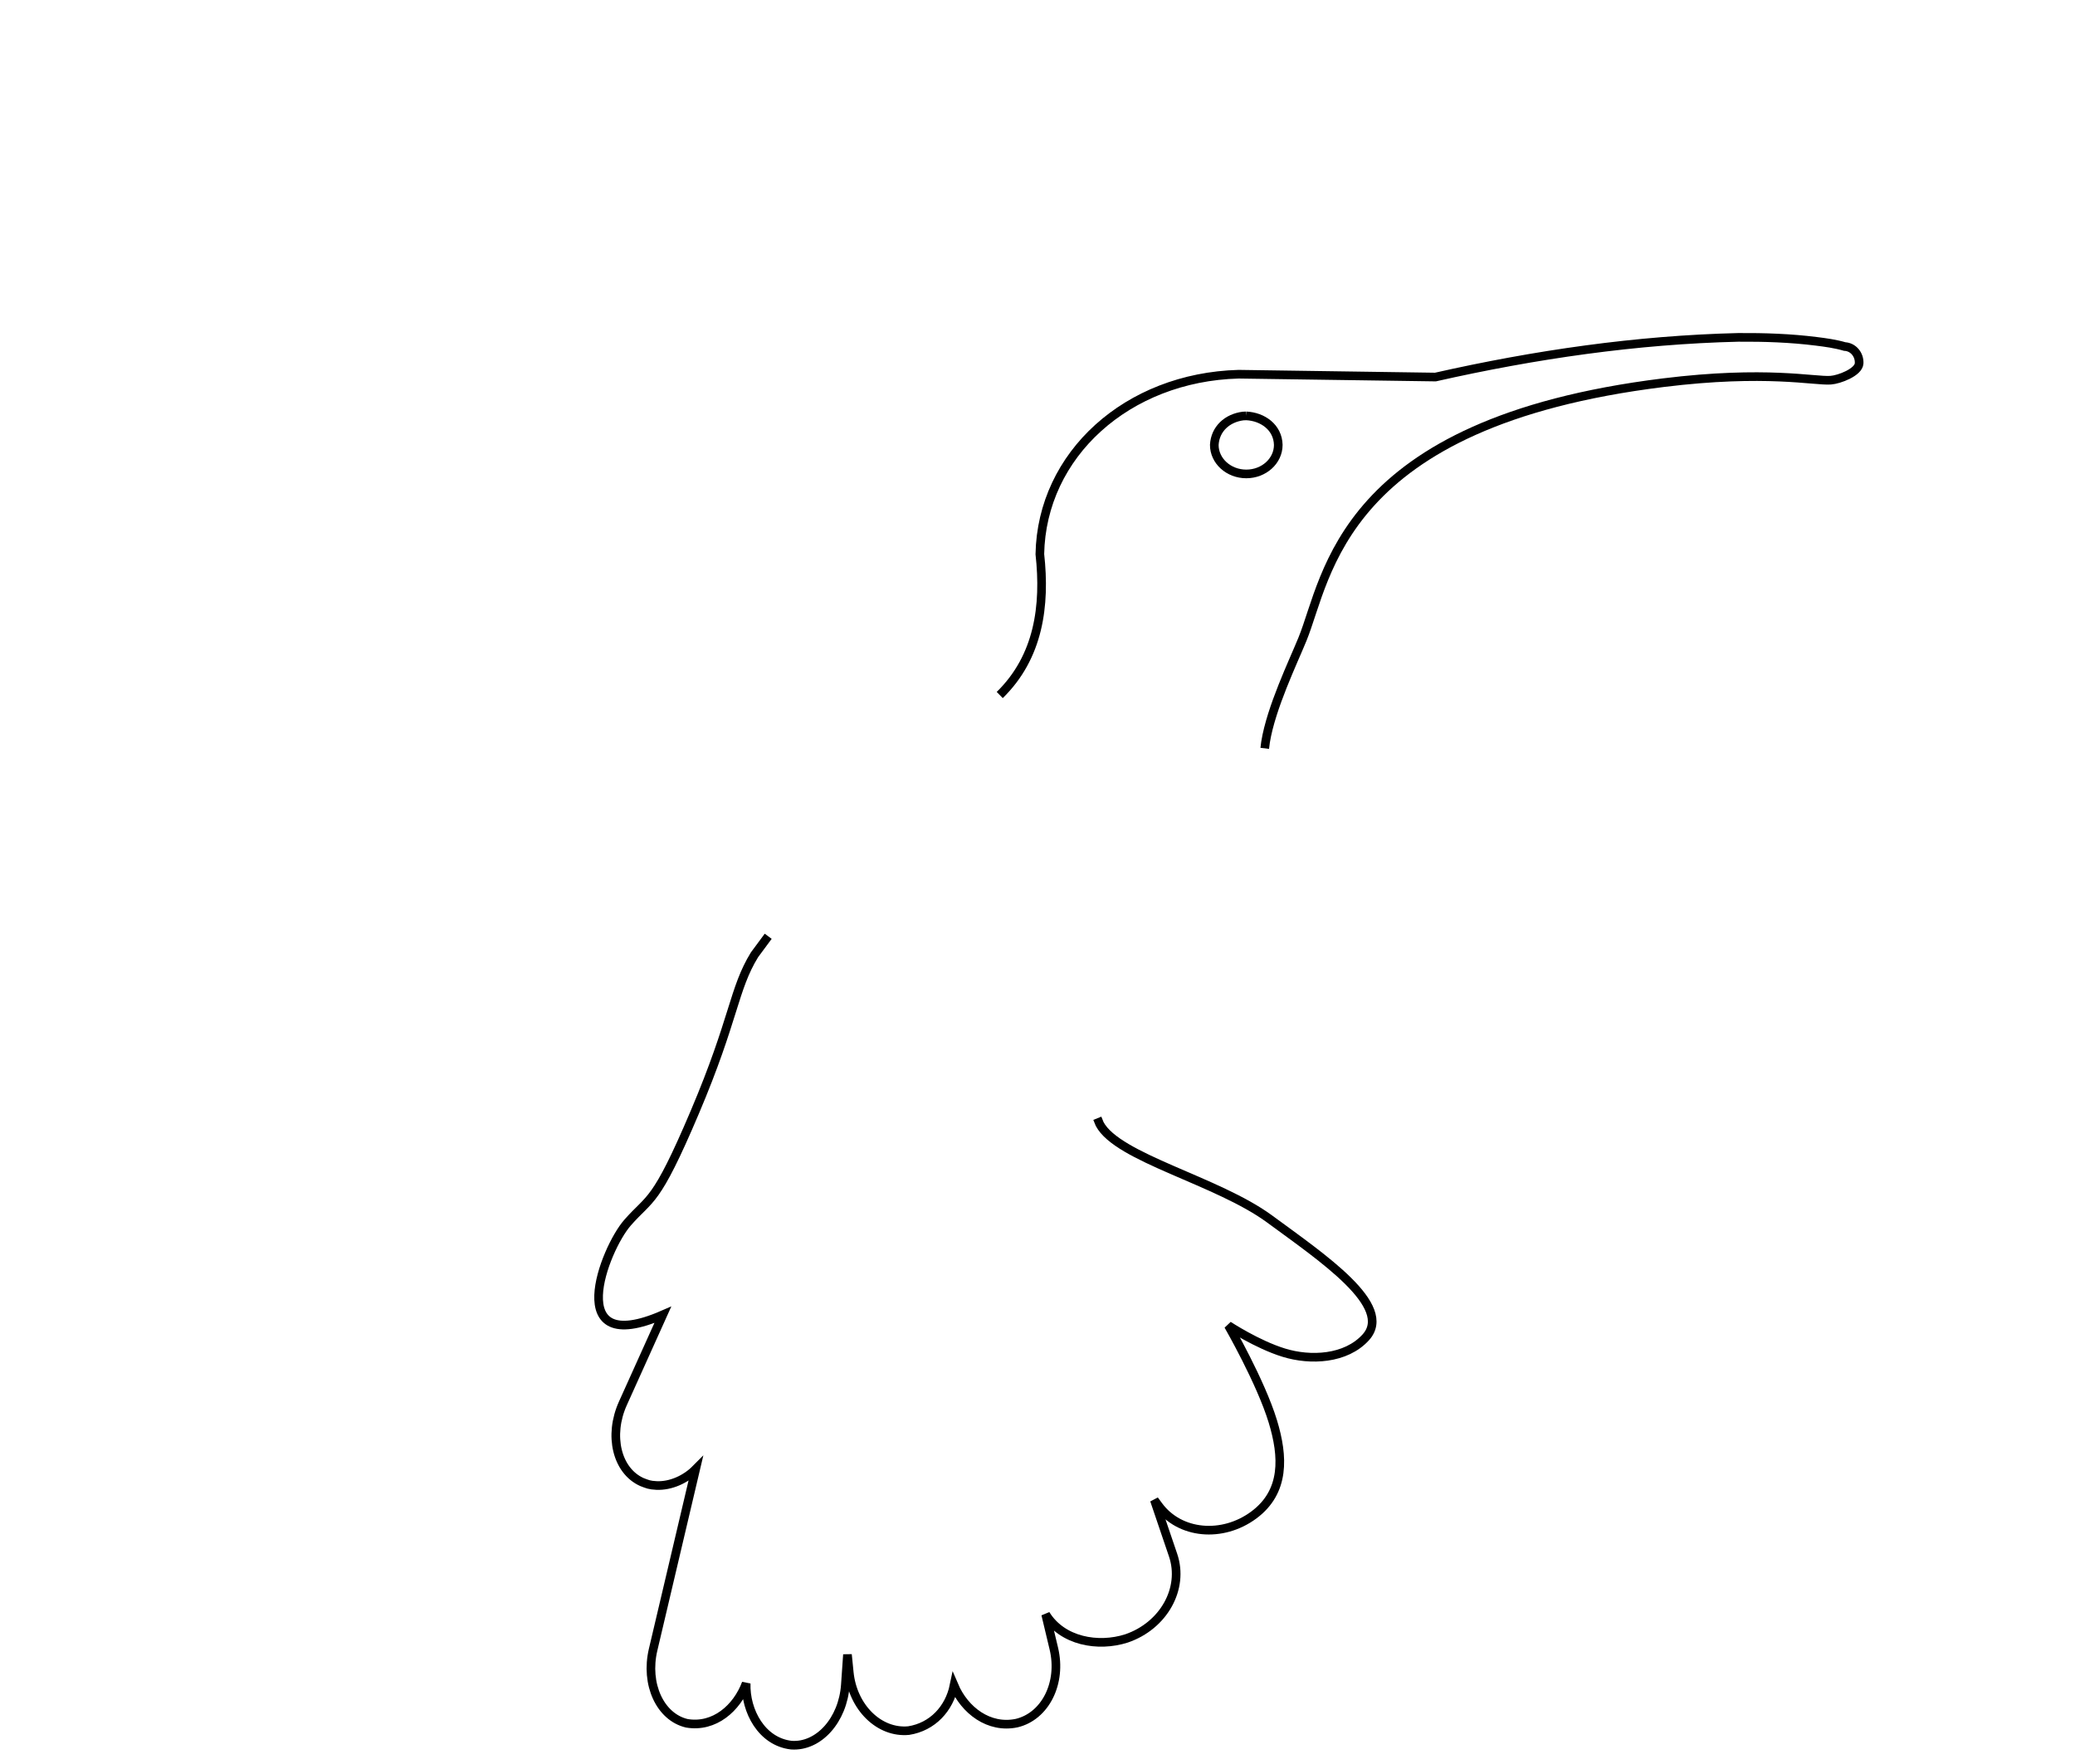
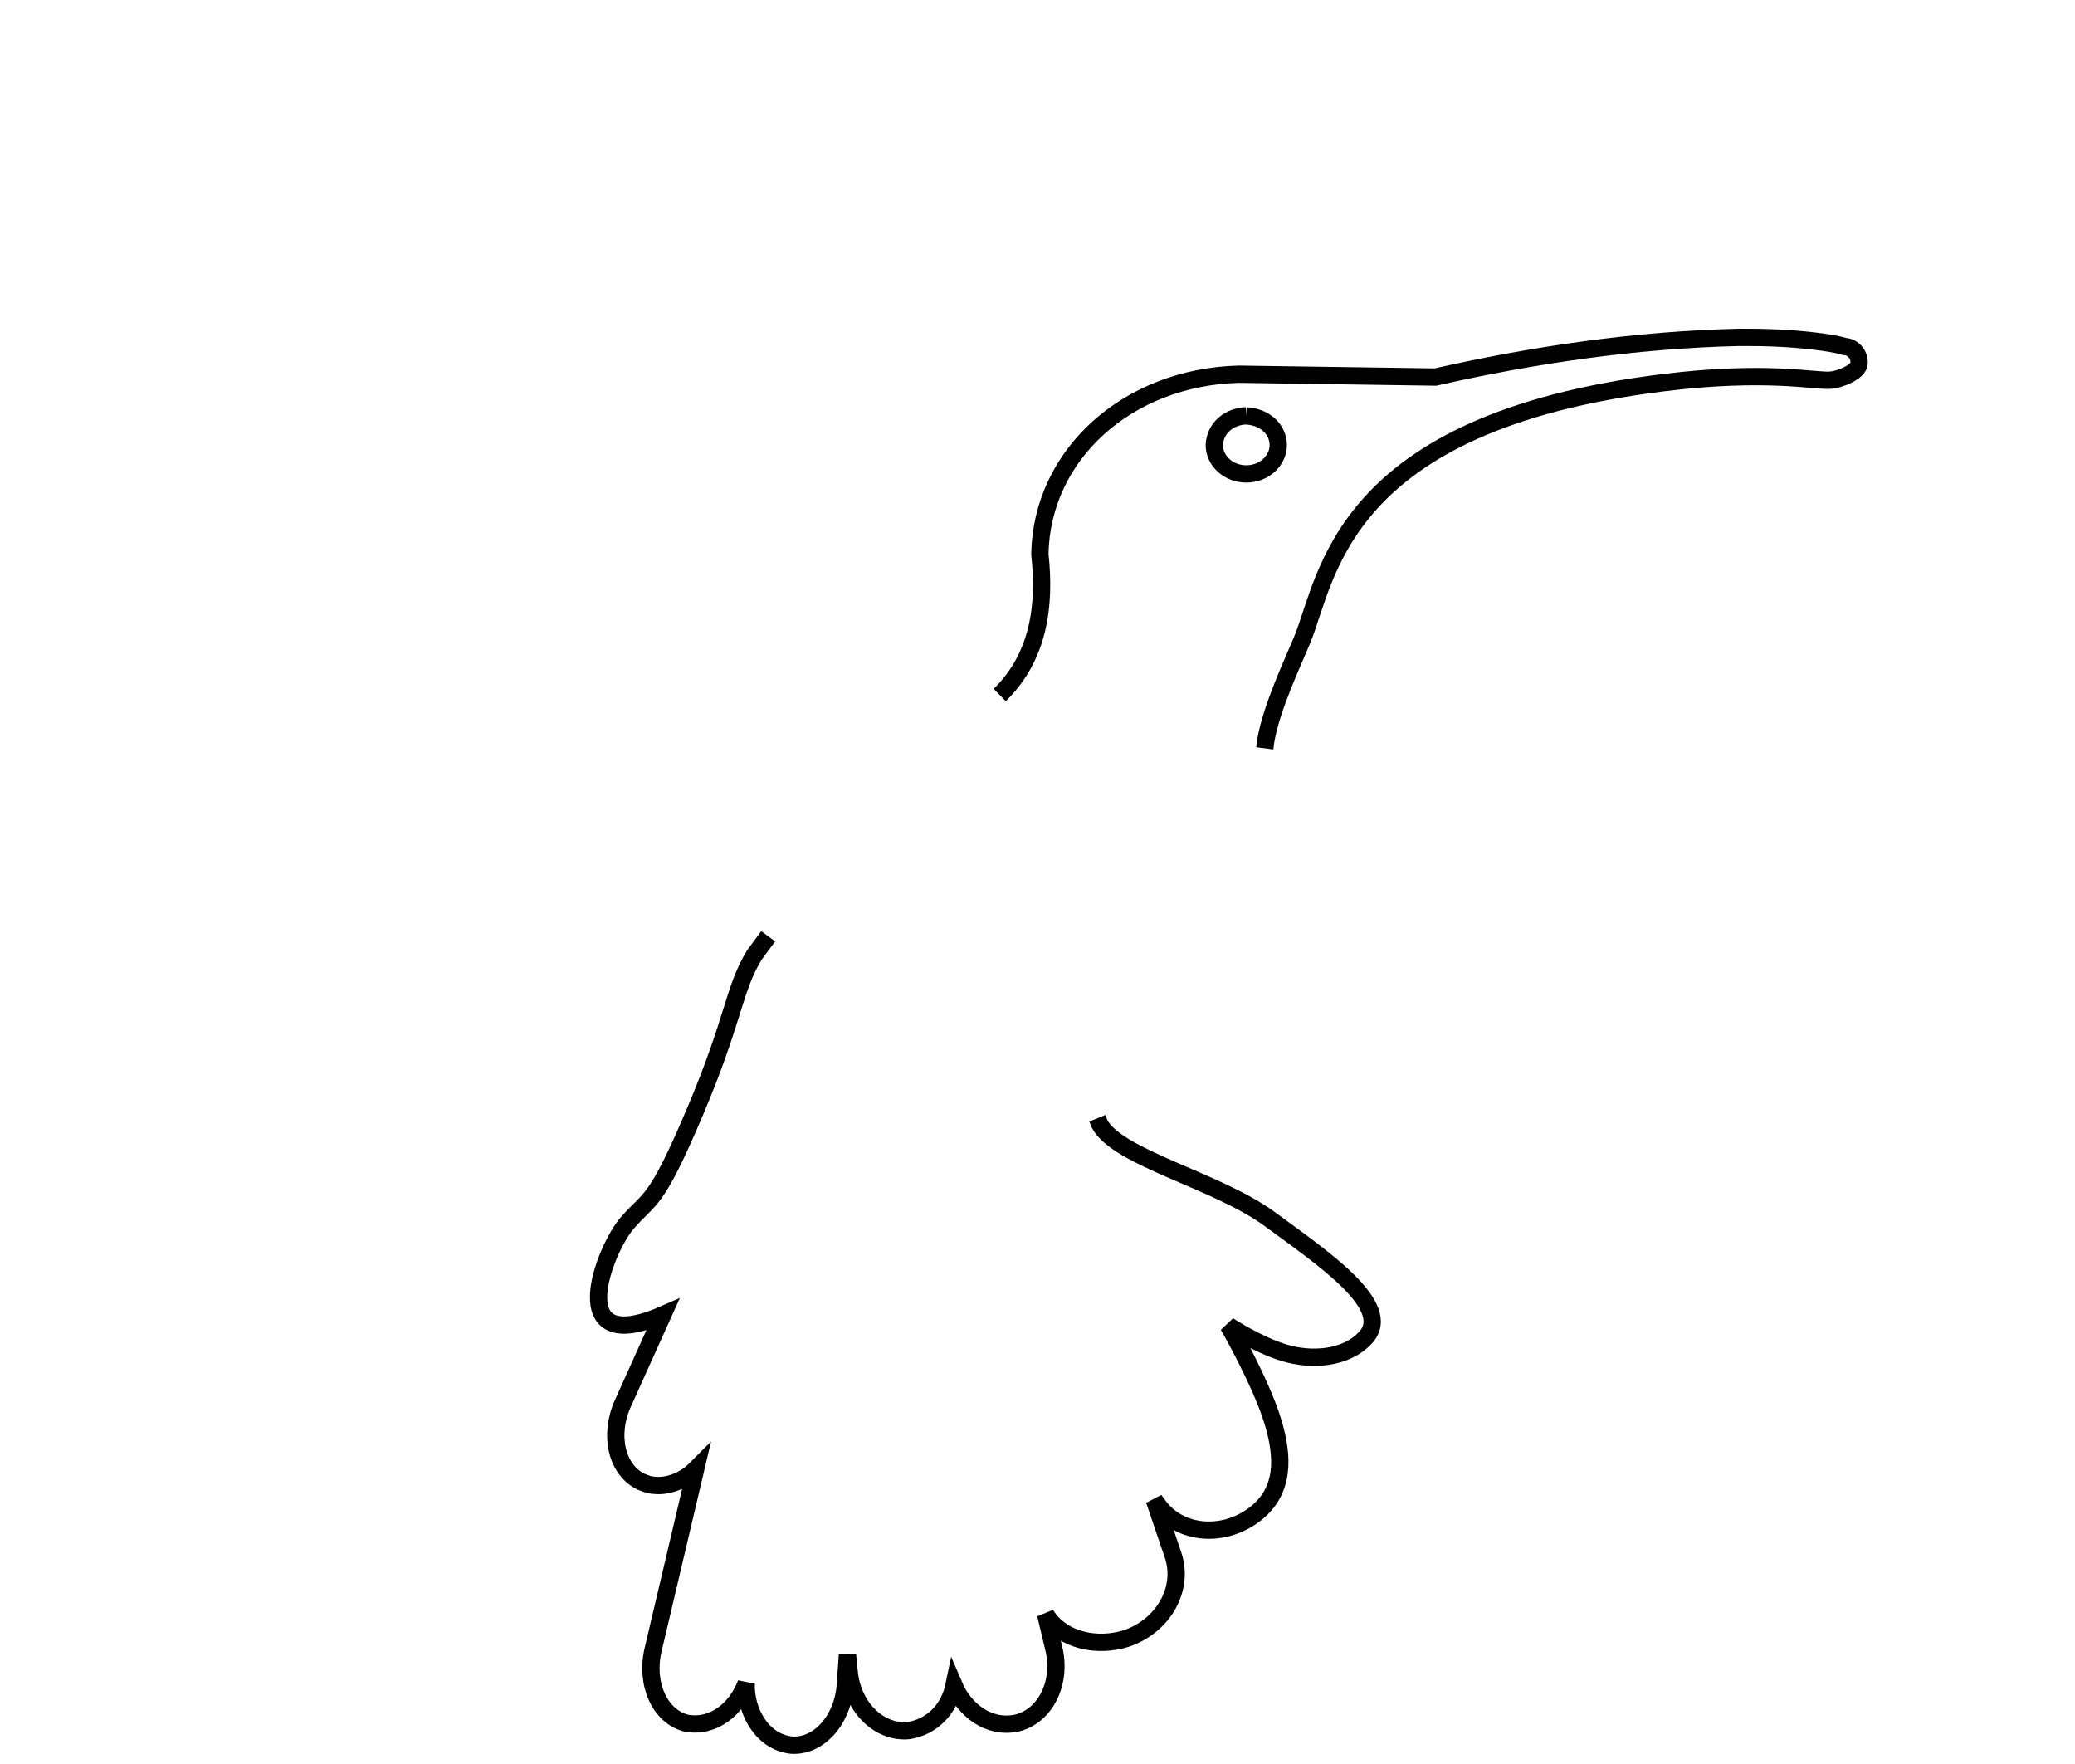
<svg xmlns="http://www.w3.org/2000/svg" version="1.1" x="0" y="0" width="60" height="51" viewBox="0, 0, 60, 51">
  <g id="Layer_1">
-     <path d="M28.908,20.094 C30.036,18.991 30.233,17.513 30.068,16.021 C30.122,13.141 32.597,10.907 35.815,10.819 L41.506,10.901 C44.386,10.251 47.314,9.825 50.266,9.754 C51.018,9.749 51.772,9.774 52.519,9.868 C52.793,9.902 53.076,9.941 53.342,10.019 C53.584,10.031 53.771,10.249 53.758,10.505 C53.745,10.761 53.184,10.975 52.934,10.992 C52.459,11.025 51.067,10.697 48.098,11.064 C38.736,12.222 38.398,16.68 37.661,18.481 C37.388,19.149 36.755,20.459 36.594,21.456 L36.571,21.636" fill-opacity="0" stroke="#000000" stroke-width="0.25" />
-     <path d="M31.73,32.331 L31.798,32.498 C32.321,33.48 35.202,34.131 36.715,35.245 C38.228,36.359 40.318,37.756 39.491,38.666 C38.916,39.298 37.894,39.346 37.123,39.108 C36.351,38.871 35.518,38.322 35.518,38.322 C35.518,38.322 36.455,39.947 36.805,41.096 C37.113,42.109 37.165,43.127 36.254,43.802 C35.342,44.476 34.112,44.359 33.505,43.539 L33.379,43.368 L33.92,44.96 C34.249,45.926 33.646,47.005 32.572,47.37 C31.754,47.632 30.716,47.453 30.236,46.673 L30.472,47.662 C30.71,48.654 30.228,49.62 29.397,49.818 C28.592,49.986 27.892,49.446 27.587,48.731 C27.447,49.406 26.962,49.925 26.276,50.034 C25.426,50.117 24.655,49.362 24.556,48.347 L24.505,47.836 L24.444,48.712 C24.373,49.73 23.674,50.51 22.883,50.455 C22.026,50.358 21.551,49.468 21.576,48.668 C21.308,49.385 20.657,49.958 19.859,49.823 C19.087,49.641 18.651,48.689 18.885,47.696 L20.115,42.478 C19.827,42.768 19.396,42.967 18.983,42.948 C18.774,42.938 18.724,42.91 18.56,42.848 C17.837,42.522 17.591,41.504 18.011,40.574 L19.166,38.013 C16.244,39.285 17.478,36.111 18.144,35.351 C18.81,34.59 18.947,34.852 20.093,32.15 C21.24,29.448 21.209,28.592 21.818,27.603 L22.213,27.069 M36.037,12.024 L35.943,12.028 C35.491,12.086 35.138,12.396 35.112,12.863 C35.112,13.326 35.526,13.702 36.037,13.702 C36.548,13.702 36.962,13.326 36.962,12.863 C36.95,12.355 36.512,12.046 36.037,12.024 L36.037,12.024" fill-opacity="0" stroke="#000000" stroke-width="0.25" />
+     <path d="M28.908,20.094 C30.036,18.991 30.233,17.513 30.068,16.021 C30.122,13.141 32.597,10.907 35.815,10.819 L41.506,10.901 C44.386,10.251 47.314,9.825 50.266,9.754 C51.018,9.749 51.772,9.774 52.519,9.868 C52.793,9.902 53.076,9.941 53.342,10.019 C53.584,10.031 53.771,10.249 53.758,10.505 C53.745,10.761 53.184,10.975 52.934,10.992 C52.459,11.025 51.067,10.697 48.098,11.064 C38.736,12.222 38.398,16.68 37.661,18.481 C37.388,19.149 36.755,20.459 36.594,21.456 L36.571,21.636" fill-opacity="0" stroke="#000000" stroke-width="0.5" />
+     <path d="M31.73,32.331 L31.798,32.498 C32.321,33.48 35.202,34.131 36.715,35.245 C38.228,36.359 40.318,37.756 39.491,38.666 C38.916,39.298 37.894,39.346 37.123,39.108 C36.351,38.871 35.518,38.322 35.518,38.322 C35.518,38.322 36.455,39.947 36.805,41.096 C37.113,42.109 37.165,43.127 36.254,43.802 C35.342,44.476 34.112,44.359 33.505,43.539 L33.379,43.368 L33.92,44.96 C34.249,45.926 33.646,47.005 32.572,47.37 C31.754,47.632 30.716,47.453 30.236,46.673 L30.472,47.662 C30.71,48.654 30.228,49.62 29.397,49.818 C28.592,49.986 27.892,49.446 27.587,48.731 C27.447,49.406 26.962,49.925 26.276,50.034 C25.426,50.117 24.655,49.362 24.556,48.347 L24.505,47.836 L24.444,48.712 C24.373,49.73 23.674,50.51 22.883,50.455 C22.026,50.358 21.551,49.468 21.576,48.668 C21.308,49.385 20.657,49.958 19.859,49.823 C19.087,49.641 18.651,48.689 18.885,47.696 L20.115,42.478 C19.827,42.768 19.396,42.967 18.983,42.948 C18.774,42.938 18.724,42.91 18.56,42.848 C17.837,42.522 17.591,41.504 18.011,40.574 L19.166,38.013 C16.244,39.285 17.478,36.111 18.144,35.351 C18.81,34.59 18.947,34.852 20.093,32.15 C21.24,29.448 21.209,28.592 21.818,27.603 L22.213,27.069 M36.037,12.024 L35.943,12.028 C35.491,12.086 35.138,12.396 35.112,12.863 C35.112,13.326 35.526,13.702 36.037,13.702 C36.548,13.702 36.962,13.326 36.962,12.863 C36.95,12.355 36.512,12.046 36.037,12.024 L36.037,12.024" fill-opacity="0" stroke="#000000" stroke-width="0.5" />
  </g>
</svg>
